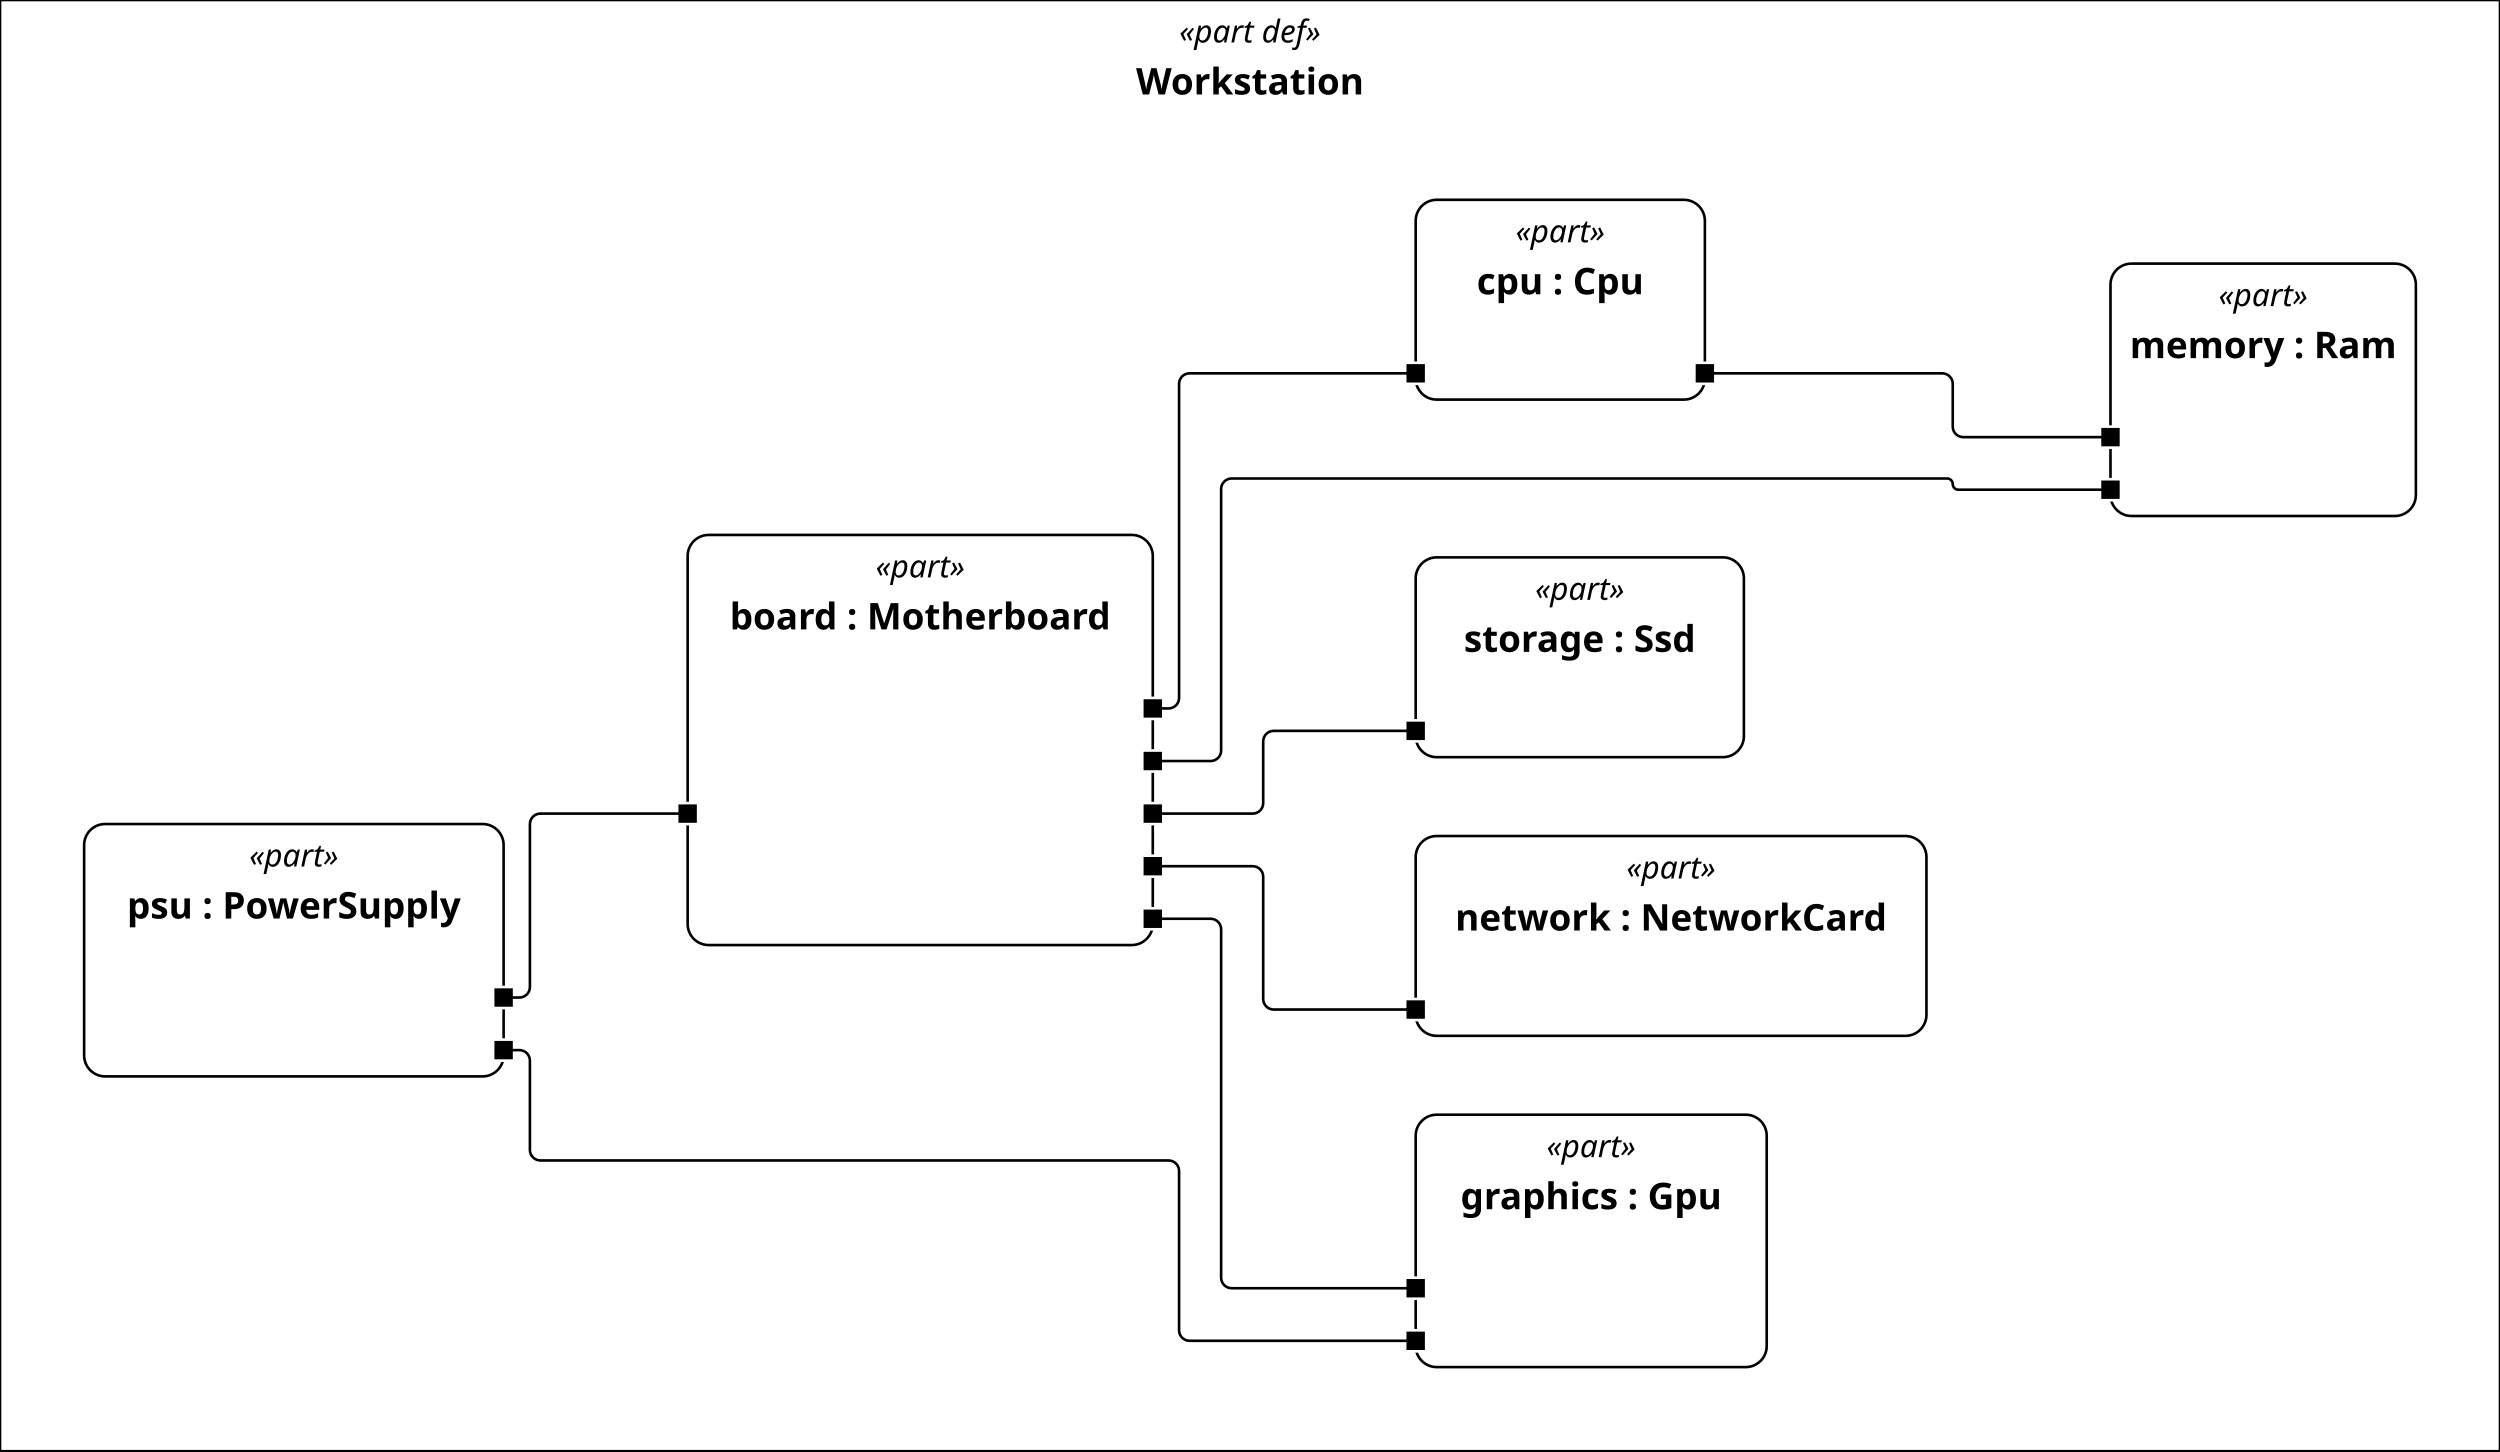
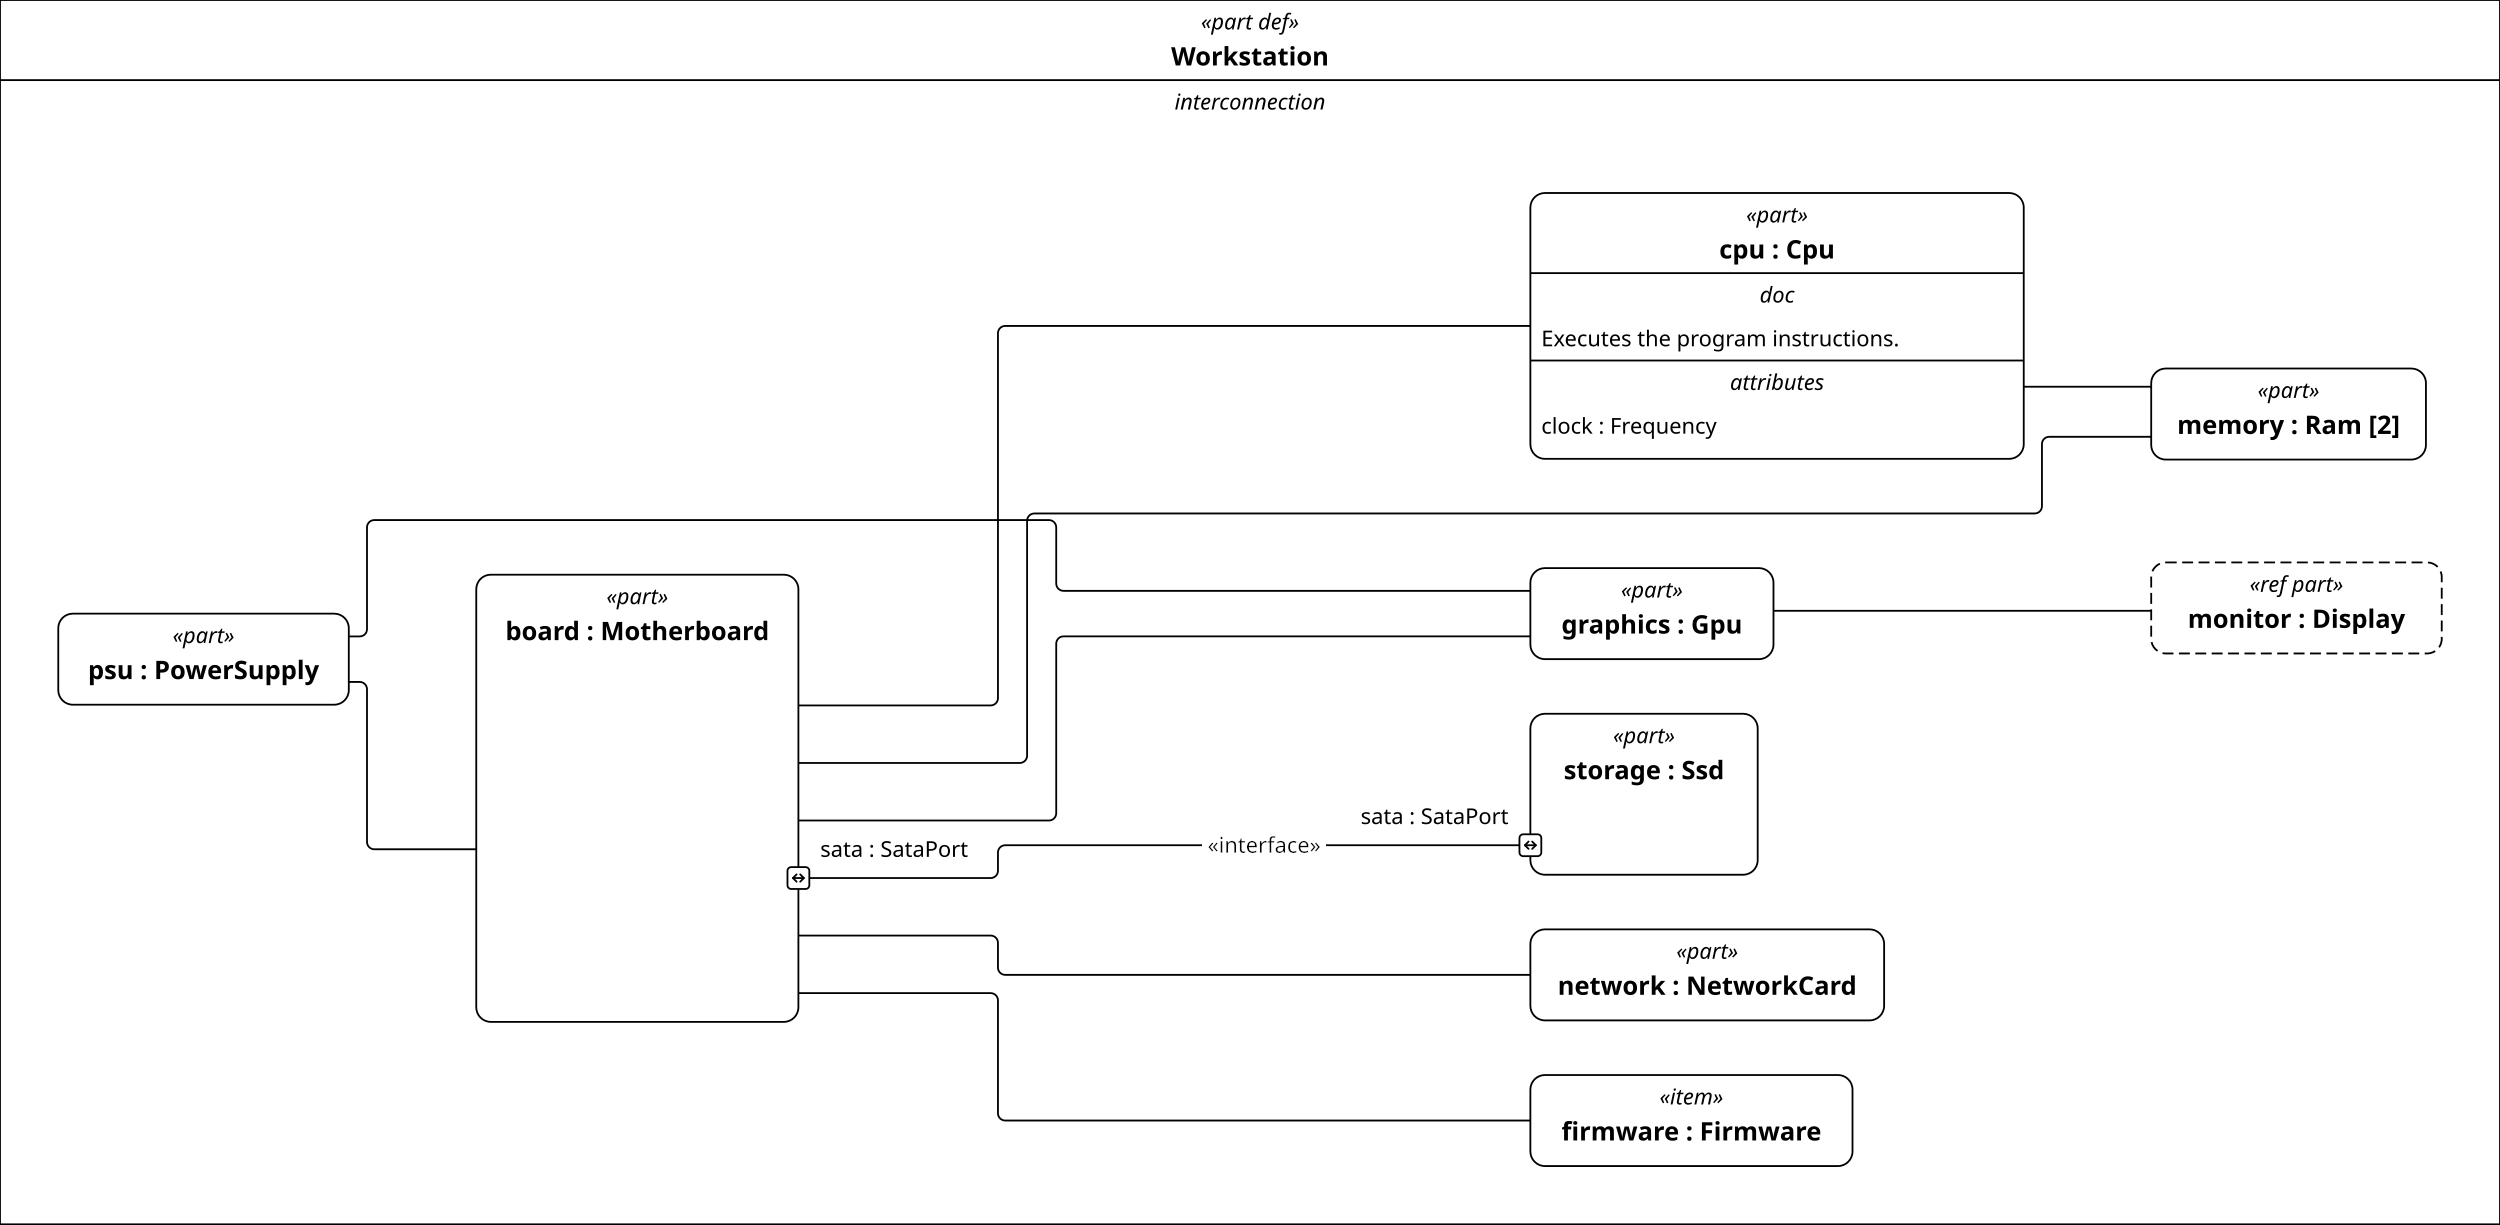
- <svg xmlns="http://www.w3.org/2000/svg" width="950.92" height="552.00" viewBox="0 0 950.92 552.00">
+ <svg xmlns="http://www.w3.org/2000/svg" width="1373.00" height="672.40" viewBox="0 0 1373.00 672.40">
  <defs>
    <marker id="line-end-open-chevron" markerWidth="10.165" markerHeight="7" refX="10.165" refY="3.5" orient="auto">
      <polyline points="0 0, 10 3.5, 0 7" fill="none" stroke="#000000" stroke-width="1.00" stroke-linejoin="bevel" />
    </marker>
    <marker id="line-end-hollow-triangle" markerWidth="10.165" markerHeight="7" refX="10.165" refY="3.5" orient="auto">
      <polygon points="0 0, 10 3.5, 0 7" fill="#FFFFFF" stroke="#000000" stroke-width="1.00" stroke-linejoin="bevel" />
    </marker>
    <marker id="line-end-filled-arrow" markerWidth="10.165" markerHeight="7" refX="10.165" refY="3.5" orient="auto">
      <polygon points="0 0, 10 3.5, 0 7" fill="#000000" stroke="#000000" stroke-width="1.00" stroke-linejoin="bevel" />
    </marker>
    <marker id="line-end-hollow-triangle-crossbar" markerWidth="14.665" markerHeight="7" refX="14.665" refY="3.5" orient="auto">
      <polygon points="4.5 0, 14.5 3.5, 4.5 7" fill="#FFFFFF" stroke="#000000" stroke-width="1.00" stroke-linejoin="bevel" />
      <line x1="1" y1="0" x2="1" y2="7" stroke="#000000" stroke-width="1.00" />
    </marker>
    <marker id="line-end-hollow-diamond" markerWidth="14" markerHeight="8" refX="13.277" refY="4" orient="auto">
      <polygon points="1 4, 7 0, 13 4, 7 8" fill="#FFFFFF" stroke="#000000" stroke-width="1.00" stroke-linejoin="bevel" />
    </marker>
    <marker id="line-end-filled-diamond" markerWidth="14" markerHeight="8" refX="13.277" refY="4" orient="auto">
      <polygon points="1 4, 7 0, 13 4, 7 8" fill="#000000" stroke="#000000" stroke-width="1.00" stroke-linejoin="bevel" />
    </marker>
    <marker id="line-end-circle" markerWidth="10" markerHeight="10" refX="9.5" refY="5" orient="auto">
      <circle cx="5" cy="5" r="4" fill="#FFFFFF" stroke="#000000" stroke-width="1.00" />
    </marker>
    <marker id="line-end-bar" markerWidth="4" markerHeight="12" refX="2.5" refY="6" orient="auto">
      <line x1="2" y1="0" x2="2" y2="12" stroke="#000000" stroke-width="1.00" />
    </marker>
    <filter id="label-bg" x="-0.05" y="-0.05" width="1.1" height="1.1">
      <feFlood flood-color="#FFFFFF" />
      <feComposite in="SourceGraphic" operator="over" />
    </filter>
  </defs>
-   <rect x="0.00" y="0.00" width="950.92" height="552.00" fill="#FFFFFF" stroke="#000000" stroke-width="1.00" />
-   <text x="475.46" y="12.00" font-family="Noto Sans, sans-serif" font-size="12.00" font-style="italic" fill="#000000" text-anchor="middle" dominant-baseline="middle">«part def»</text>
-   <text x="475.46" y="31.00" font-family="Noto Sans, sans-serif" font-size="14.00" font-weight="bold" fill="#000000" text-anchor="middle" dominant-baseline="middle">Workstation</text>
-   <rect x="538.48" y="76.00" width="110.00" height="76.00" fill="#FFFFFF" stroke="#000000" stroke-width="1.00" rx="8.00" ry="8.00" />
-   <text x="593.48" y="88.00" font-family="Noto Sans, sans-serif" font-size="12.00" font-style="italic" fill="#000000" text-anchor="middle" dominant-baseline="middle">«part»</text>
-   <text x="593.48" y="107.00" font-family="Noto Sans, sans-serif" font-size="14.00" font-weight="bold" fill="#000000" text-anchor="middle" dominant-baseline="middle">cpu : Cpu</text>
-   <rect x="802.76" y="100.27" width="116.16" height="96.00" fill="#FFFFFF" stroke="#000000" stroke-width="1.00" rx="8.00" ry="8.00" />
-   <text x="860.84" y="112.27" font-family="Noto Sans, sans-serif" font-size="12.00" font-style="italic" fill="#000000" text-anchor="middle" dominant-baseline="middle">«part»</text>
-   <text x="860.84" y="131.27" font-family="Noto Sans, sans-serif" font-size="14.00" font-weight="bold" fill="#000000" text-anchor="middle" dominant-baseline="middle">memory : Ram</text>
-   <rect x="538.48" y="424.00" width="133.52" height="96.00" fill="#FFFFFF" stroke="#000000" stroke-width="1.00" rx="8.00" ry="8.00" />
-   <text x="605.24" y="436.00" font-family="Noto Sans, sans-serif" font-size="12.00" font-style="italic" fill="#000000" text-anchor="middle" dominant-baseline="middle">«part»</text>
-   <text x="605.24" y="455.00" font-family="Noto Sans, sans-serif" font-size="14.00" font-weight="bold" fill="#000000" text-anchor="middle" dominant-baseline="middle">graphics : Gpu</text>
-   <rect x="538.48" y="212.00" width="124.84" height="76.00" fill="#FFFFFF" stroke="#000000" stroke-width="1.00" rx="8.00" ry="8.00" />
-   <text x="600.90" y="224.00" font-family="Noto Sans, sans-serif" font-size="12.00" font-style="italic" fill="#000000" text-anchor="middle" dominant-baseline="middle">«part»</text>
-   <text x="600.90" y="243.00" font-family="Noto Sans, sans-serif" font-size="14.00" font-weight="bold" fill="#000000" text-anchor="middle" dominant-baseline="middle">storage : Ssd</text>
-   <rect x="32.00" y="313.43" width="159.56" height="96.00" fill="#FFFFFF" stroke="#000000" stroke-width="1.00" rx="8.00" ry="8.00" />
-   <text x="111.78" y="325.43" font-family="Noto Sans, sans-serif" font-size="12.00" font-style="italic" fill="#000000" text-anchor="middle" dominant-baseline="middle">«part»</text>
-   <text x="111.78" y="344.43" font-family="Noto Sans, sans-serif" font-size="14.00" font-weight="bold" fill="#000000" text-anchor="middle" dominant-baseline="middle">psu : PowerSupply</text>
-   <rect x="538.48" y="318.00" width="194.28" height="76.00" fill="#FFFFFF" stroke="#000000" stroke-width="1.00" rx="8.00" ry="8.00" />
-   <text x="635.62" y="330.00" font-family="Noto Sans, sans-serif" font-size="12.00" font-style="italic" fill="#000000" text-anchor="middle" dominant-baseline="middle">«part»</text>
-   <text x="635.62" y="349.00" font-family="Noto Sans, sans-serif" font-size="14.00" font-weight="bold" fill="#000000" text-anchor="middle" dominant-baseline="middle">network : NetworkCard</text>
-   <rect x="261.56" y="203.47" width="176.92" height="156.00" fill="#FFFFFF" stroke="#000000" stroke-width="1.00" rx="8.00" ry="8.00" />
-   <text x="350.02" y="215.47" font-family="Noto Sans, sans-serif" font-size="12.00" font-style="italic" fill="#000000" text-anchor="middle" dominant-baseline="middle">«part»</text>
-   <text x="350.02" y="234.47" font-family="Noto Sans, sans-serif" font-size="14.00" font-weight="bold" fill="#000000" text-anchor="middle" dominant-baseline="middle">board : Motherboard</text>
-   <rect x="434.48" y="265.47" width="8.00" height="8.00" fill="#000000" stroke="#FFFFFF" stroke-width="1.00" />
-   <rect x="534.48" y="138.00" width="8.00" height="8.00" fill="#000000" stroke="#FFFFFF" stroke-width="1.00" />
-   <path d="M 438.48 269.47 L 444.48 269.47 A 4.00 4.00 0 0 0 448.48 265.47 L 448.48 146.00 A 4.00 4.00 0 0 1 452.48 142.00 L 538.48 142.00" fill="none" stroke="#000000" stroke-width="1.00" />
-   <rect x="434.48" y="285.47" width="8.00" height="8.00" fill="#000000" stroke="#FFFFFF" stroke-width="1.00" />
-   <rect x="798.76" y="182.27" width="8.00" height="8.00" fill="#000000" stroke="#FFFFFF" stroke-width="1.00" />
-   <path d="M 438.48 289.47 L 460.48 289.47 A 4.00 4.00 0 0 0 464.48 285.47 L 464.48 186.00 A 4.00 4.00 0 0 1 468.48 182.00 L 740.62 182.00 A 2.14 2.14 0 0 1 742.76 184.14 L 742.76 184.14 A 2.14 2.14 0 0 0 744.90 186.27 L 802.76 186.27" fill="none" stroke="#000000" stroke-width="1.00" />
-   <rect x="434.48" y="345.47" width="8.00" height="8.00" fill="#000000" stroke="#FFFFFF" stroke-width="1.00" />
-   <rect x="534.48" y="486.00" width="8.00" height="8.00" fill="#000000" stroke="#FFFFFF" stroke-width="1.00" />
-   <path d="M 438.48 349.47 L 460.48 349.47 A 4.00 4.00 0 0 1 464.48 353.47 L 464.48 486.00 A 4.00 4.00 0 0 0 468.48 490.00 L 538.48 490.00" fill="none" stroke="#000000" stroke-width="1.00" />
-   <rect x="434.48" y="305.47" width="8.00" height="8.00" fill="#000000" stroke="#FFFFFF" stroke-width="1.00" />
-   <rect x="534.48" y="274.00" width="8.00" height="8.00" fill="#000000" stroke="#FFFFFF" stroke-width="1.00" />
-   <path d="M 438.48 309.47 L 476.48 309.47 A 4.00 4.00 0 0 0 480.48 305.47 L 480.48 282.00 A 4.00 4.00 0 0 1 484.48 278.00 L 538.48 278.00" fill="none" stroke="#000000" stroke-width="1.00" />
-   <rect x="434.48" y="325.47" width="8.00" height="8.00" fill="#000000" stroke="#FFFFFF" stroke-width="1.00" />
-   <rect x="534.48" y="380.00" width="8.00" height="8.00" fill="#000000" stroke="#FFFFFF" stroke-width="1.00" />
-   <path d="M 438.48 329.47 L 476.48 329.47 A 4.00 4.00 0 0 1 480.48 333.47 L 480.48 380.00 A 4.00 4.00 0 0 0 484.48 384.00 L 538.48 384.00" fill="none" stroke="#000000" stroke-width="1.00" />
-   <rect x="187.56" y="375.43" width="8.00" height="8.00" fill="#000000" stroke="#FFFFFF" stroke-width="1.00" />
-   <rect x="257.56" y="305.47" width="8.00" height="8.00" fill="#000000" stroke="#FFFFFF" stroke-width="1.00" />
-   <path d="M 191.56 379.43 L 197.56 379.43 A 4.00 4.00 0 0 0 201.56 375.43 L 201.56 313.47 A 4.00 4.00 0 0 1 205.56 309.47 L 261.56 309.47" fill="none" stroke="#000000" stroke-width="1.00" />
-   <rect x="187.56" y="395.43" width="8.00" height="8.00" fill="#000000" stroke="#FFFFFF" stroke-width="1.00" />
-   <rect x="534.48" y="506.00" width="8.00" height="8.00" fill="#000000" stroke="#FFFFFF" stroke-width="1.00" />
-   <path d="M 191.56 399.43 L 197.56 399.43 A 4.00 4.00 0 0 1 201.56 403.43 L 201.56 437.40 A 4.00 4.00 0 0 0 205.56 441.40 L 444.48 441.40 A 4.00 4.00 0 0 1 448.48 445.40 L 448.48 506.00 A 4.00 4.00 0 0 0 452.48 510.00 L 538.48 510.00" fill="none" stroke="#000000" stroke-width="1.00" />
-   <rect x="644.48" y="138.00" width="8.00" height="8.00" fill="#000000" stroke="#FFFFFF" stroke-width="1.00" />
-   <rect x="798.76" y="162.27" width="8.00" height="8.00" fill="#000000" stroke="#FFFFFF" stroke-width="1.00" />
-   <path d="M 648.48 142.00 L 738.76 142.00 A 4.00 4.00 0 0 1 742.76 146.00 L 742.76 162.27 A 4.00 4.00 0 0 0 746.76 166.27 L 802.76 166.27" fill="none" stroke="#000000" stroke-width="1.00" />
+   <rect x="0.00" y="0.00" width="1373.00" height="672.40" fill="#FFFFFF" stroke="#000000" stroke-width="1.00" />
+   <text x="686.50" y="12.00" font-family="Noto Sans, sans-serif" font-size="12.00" font-style="italic" fill="#000000" text-anchor="middle" dominant-baseline="middle">«part def»</text>
+   <text x="686.50" y="31.00" font-family="Noto Sans, sans-serif" font-size="14.00" font-weight="bold" fill="#000000" text-anchor="middle" dominant-baseline="middle">Workstation</text>
+   <line x1="0.00" y1="44.00" x2="1373.00" y2="44.00" stroke="#000000" stroke-width="1.00" />
+   <text x="686.50" y="56.00" font-family="Noto Sans, sans-serif" font-size="12.00" font-style="italic" fill="#000000" text-anchor="middle" dominant-baseline="middle">interconnection</text>
+   <rect x="840.48" y="106.00" width="270.96" height="146.00" fill="#FFFFFF" stroke="#000000" stroke-width="1.00" rx="8.00" ry="8.00" />
+   <text x="975.96" y="118.00" font-family="Noto Sans, sans-serif" font-size="12.00" font-style="italic" fill="#000000" text-anchor="middle" dominant-baseline="middle">«part»</text>
+   <text x="975.96" y="137.00" font-family="Noto Sans, sans-serif" font-size="14.00" font-weight="bold" fill="#000000" text-anchor="middle" dominant-baseline="middle">cpu : Cpu</text>
+   <line x1="840.48" y1="150.00" x2="1111.44" y2="150.00" stroke="#000000" stroke-width="1.00" />
+   <text x="975.96" y="162.00" font-family="Noto Sans, sans-serif" font-size="12.00" font-style="italic" fill="#000000" text-anchor="middle" dominant-baseline="middle">doc</text>
+   <text x="846.48" y="186.00" font-family="Noto Sans, sans-serif" font-size="12.00" fill="#000000" text-anchor="start" dominant-baseline="middle">Executes the program instructions.</text>
+   <line x1="840.48" y1="198.00" x2="1111.44" y2="198.00" stroke="#000000" stroke-width="1.00" />
+   <text x="975.96" y="210.00" font-family="Noto Sans, sans-serif" font-size="12.00" font-style="italic" fill="#000000" text-anchor="middle" dominant-baseline="middle">attributes</text>
+   <text x="846.48" y="234.00" font-family="Noto Sans, sans-serif" font-size="12.00" fill="#000000" text-anchor="start" dominant-baseline="middle">clock : Frequency</text>
+   <rect x="1181.44" y="202.39" width="150.88" height="50.00" fill="#FFFFFF" stroke="#000000" stroke-width="1.00" rx="8.00" ry="8.00" />
+   <text x="1256.88" y="214.39" font-family="Noto Sans, sans-serif" font-size="12.00" font-style="italic" fill="#000000" text-anchor="middle" dominant-baseline="middle">«part»</text>
+   <text x="1256.88" y="233.39" font-family="Noto Sans, sans-serif" font-size="14.00" font-weight="bold" fill="#000000" text-anchor="middle" dominant-baseline="middle">memory : Ram [2]</text>
+   <rect x="840.48" y="312.00" width="133.52" height="50.00" fill="#FFFFFF" stroke="#000000" stroke-width="1.00" rx="8.00" ry="8.00" />
+   <text x="907.24" y="324.00" font-family="Noto Sans, sans-serif" font-size="12.00" font-style="italic" fill="#000000" text-anchor="middle" dominant-baseline="middle">«part»</text>
+   <text x="907.24" y="343.00" font-family="Noto Sans, sans-serif" font-size="14.00" font-weight="bold" fill="#000000" text-anchor="middle" dominant-baseline="middle">graphics : Gpu</text>
+   <rect x="840.48" y="392.00" width="124.84" height="88.40" fill="#FFFFFF" stroke="#000000" stroke-width="1.00" rx="8.00" ry="8.00" />
+   <text x="902.90" y="404.00" font-family="Noto Sans, sans-serif" font-size="12.00" font-style="italic" fill="#000000" text-anchor="middle" dominant-baseline="middle">«part»</text>
+   <text x="902.90" y="423.00" font-family="Noto Sans, sans-serif" font-size="14.00" font-weight="bold" fill="#000000" text-anchor="middle" dominant-baseline="middle">storage : Ssd</text>
+   <rect x="32.00" y="337.02" width="159.56" height="50.00" fill="#FFFFFF" stroke="#000000" stroke-width="1.00" rx="8.00" ry="8.00" />
+   <text x="111.78" y="349.02" font-family="Noto Sans, sans-serif" font-size="12.00" font-style="italic" fill="#000000" text-anchor="middle" dominant-baseline="middle">«part»</text>
+   <text x="111.78" y="368.02" font-family="Noto Sans, sans-serif" font-size="14.00" font-weight="bold" fill="#000000" text-anchor="middle" dominant-baseline="middle">psu : PowerSupply</text>
+   <rect x="840.48" y="510.40" width="194.28" height="50.00" fill="#FFFFFF" stroke="#000000" stroke-width="1.00" rx="8.00" ry="8.00" />
+   <text x="937.62" y="522.40" font-family="Noto Sans, sans-serif" font-size="12.00" font-style="italic" fill="#000000" text-anchor="middle" dominant-baseline="middle">«part»</text>
+   <text x="937.62" y="541.40" font-family="Noto Sans, sans-serif" font-size="14.00" font-weight="bold" fill="#000000" text-anchor="middle" dominant-baseline="middle">network : NetworkCard</text>
+   <rect x="261.56" y="315.62" width="176.92" height="245.60" fill="#FFFFFF" stroke="#000000" stroke-width="1.00" rx="8.00" ry="8.00" />
+   <text x="350.02" y="327.62" font-family="Noto Sans, sans-serif" font-size="12.00" font-style="italic" fill="#000000" text-anchor="middle" dominant-baseline="middle">«part»</text>
+   <text x="350.02" y="346.62" font-family="Noto Sans, sans-serif" font-size="14.00" font-weight="bold" fill="#000000" text-anchor="middle" dominant-baseline="middle">board : Motherboard</text>
+   <rect x="1181.44" y="308.89" width="159.56" height="50.00" fill="#FFFFFF" stroke="#000000" stroke-width="1.00" rx="8.00" ry="8.00" stroke-dasharray="6 3" />
+   <text x="1261.22" y="320.89" font-family="Noto Sans, sans-serif" font-size="12.00" font-style="italic" fill="#000000" text-anchor="middle" dominant-baseline="middle">«ref part»</text>
+   <text x="1261.22" y="339.89" font-family="Noto Sans, sans-serif" font-size="14.00" font-weight="bold" fill="#000000" text-anchor="middle" dominant-baseline="middle">monitor : Display</text>
+   <rect x="840.48" y="590.40" width="176.92" height="50.00" fill="#FFFFFF" stroke="#000000" stroke-width="1.00" rx="8.00" ry="8.00" />
+   <text x="928.94" y="602.40" font-family="Noto Sans, sans-serif" font-size="12.00" font-style="italic" fill="#000000" text-anchor="middle" dominant-baseline="middle">«item»</text>
+   <text x="928.94" y="621.40" font-family="Noto Sans, sans-serif" font-size="14.00" font-weight="bold" fill="#000000" text-anchor="middle" dominant-baseline="middle">firmware : Firmware</text>
+   <path d="M 438.48 387.42 L 544.08 387.42 A 4.00 4.00 0 0 0 548.08 383.42 L 548.08 183.00 A 4.00 4.00 0 0 1 552.08 179.00 L 840.48 179.00" fill="none" stroke="#000000" stroke-width="1.00" />
+   <path d="M 438.48 419.02 L 560.08 419.02 A 4.00 4.00 0 0 0 564.08 415.02 L 564.08 286.00 A 4.00 4.00 0 0 1 568.08 282.00 L 1117.44 282.00 A 4.00 4.00 0 0 0 1121.44 278.00 L 1121.44 243.89 A 4.00 4.00 0 0 1 1125.44 239.89 L 1181.44 239.89" fill="none" stroke="#000000" stroke-width="1.00" />
+   <path d="M 438.48 450.62 L 576.08 450.62 A 4.00 4.00 0 0 0 580.08 446.62 L 580.08 353.50 A 4.00 4.00 0 0 1 584.08 349.50 L 840.48 349.50" fill="none" stroke="#000000" stroke-width="1.00" />
+   <path d="M 438.48 482.22 L 544.08 482.22 A 4.00 4.00 0 0 0 548.08 478.22 L 548.08 468.20 A 4.00 4.00 0 0 1 552.08 464.20 L 840.48 464.20" fill="none" stroke="#000000" stroke-width="1.00" />
+   <path d="M 438.48 513.82 L 544.08 513.82 A 4.00 4.00 0 0 1 548.08 517.82 L 548.08 531.40 A 4.00 4.00 0 0 0 552.08 535.40 L 840.48 535.40" fill="none" stroke="#000000" stroke-width="1.00" />
+   <path d="M 191.56 374.52 L 197.56 374.52 A 4.00 4.00 0 0 1 201.56 378.52 L 201.56 462.42 A 4.00 4.00 0 0 0 205.56 466.42 L 261.56 466.42" fill="none" stroke="#000000" stroke-width="1.00" />
+   <path d="M 191.56 349.52 L 197.56 349.52 A 4.00 4.00 0 0 0 201.56 345.52 L 201.56 289.62 A 4.00 4.00 0 0 1 205.56 285.62 L 576.08 285.62 A 4.00 4.00 0 0 1 580.08 289.62 L 580.08 320.50 A 4.00 4.00 0 0 0 584.08 324.50 L 840.48 324.50" fill="none" stroke="#000000" stroke-width="1.00" />
+   <path d="M 1111.44 212.39 L 1181.44 212.39" fill="none" stroke="#000000" stroke-width="1.00" />
+   <path d="M 974.00 335.45 L 1181.44 335.45" fill="none" stroke="#000000" stroke-width="1.00" />
+   <path d="M 438.48 545.42 L 544.08 545.42 A 4.00 4.00 0 0 1 548.08 549.42 L 548.08 611.40 A 4.00 4.00 0 0 0 552.08 615.40 L 840.48 615.40" fill="none" stroke="#000000" stroke-width="1.00" />
+   <rect x="432.48" y="476.22" width="12.00" height="12.00" rx="2.00" ry="2.00" fill="#FFFFFF" stroke="#000000" stroke-width="1.00" />
+   <polyline points="441.48,482.22 435.48,482.22" fill="none" stroke="#000000" stroke-width="1.00" stroke-linecap="round" stroke-linejoin="round" />
+   <polyline points="437.48,480.22 435.48,482.22 437.48,484.22" fill="none" stroke="#000000" stroke-width="1.00" stroke-linecap="round" stroke-linejoin="round" />
+   <polyline points="439.48,480.22 441.48,482.22 439.48,484.22" fill="none" stroke="#000000" stroke-width="1.00" stroke-linecap="round" stroke-linejoin="round" />
+   <text x="450.48" y="466.42" font-family="Noto Sans, sans-serif" font-size="12.00" fill="#000000" text-anchor="start" dominant-baseline="middle">sata : SataPort</text>
+   <rect x="834.48" y="458.20" width="12.00" height="12.00" rx="2.00" ry="2.00" fill="#FFFFFF" stroke="#000000" stroke-width="1.00" />
+   <polyline points="837.48,464.20 843.48,464.20" fill="none" stroke="#000000" stroke-width="1.00" stroke-linecap="round" stroke-linejoin="round" />
+   <polyline points="841.48,466.20 843.48,464.20 841.48,462.20" fill="none" stroke="#000000" stroke-width="1.00" stroke-linecap="round" stroke-linejoin="round" />
+   <polyline points="839.48,466.20 837.48,464.20 839.48,462.20" fill="none" stroke="#000000" stroke-width="1.00" stroke-linecap="round" stroke-linejoin="round" />
+   <text x="828.48" y="448.40" font-family="Noto Sans, sans-serif" font-size="12.00" fill="#000000" text-anchor="end" dominant-baseline="middle">sata : SataPort</text>
+   <text x="694.28" y="464.20" font-family="Noto Sans, sans-serif" font-size="12.00" fill="#000000" text-anchor="middle" dominant-baseline="middle" filter="url(#label-bg)">«interface»</text>
</svg>
